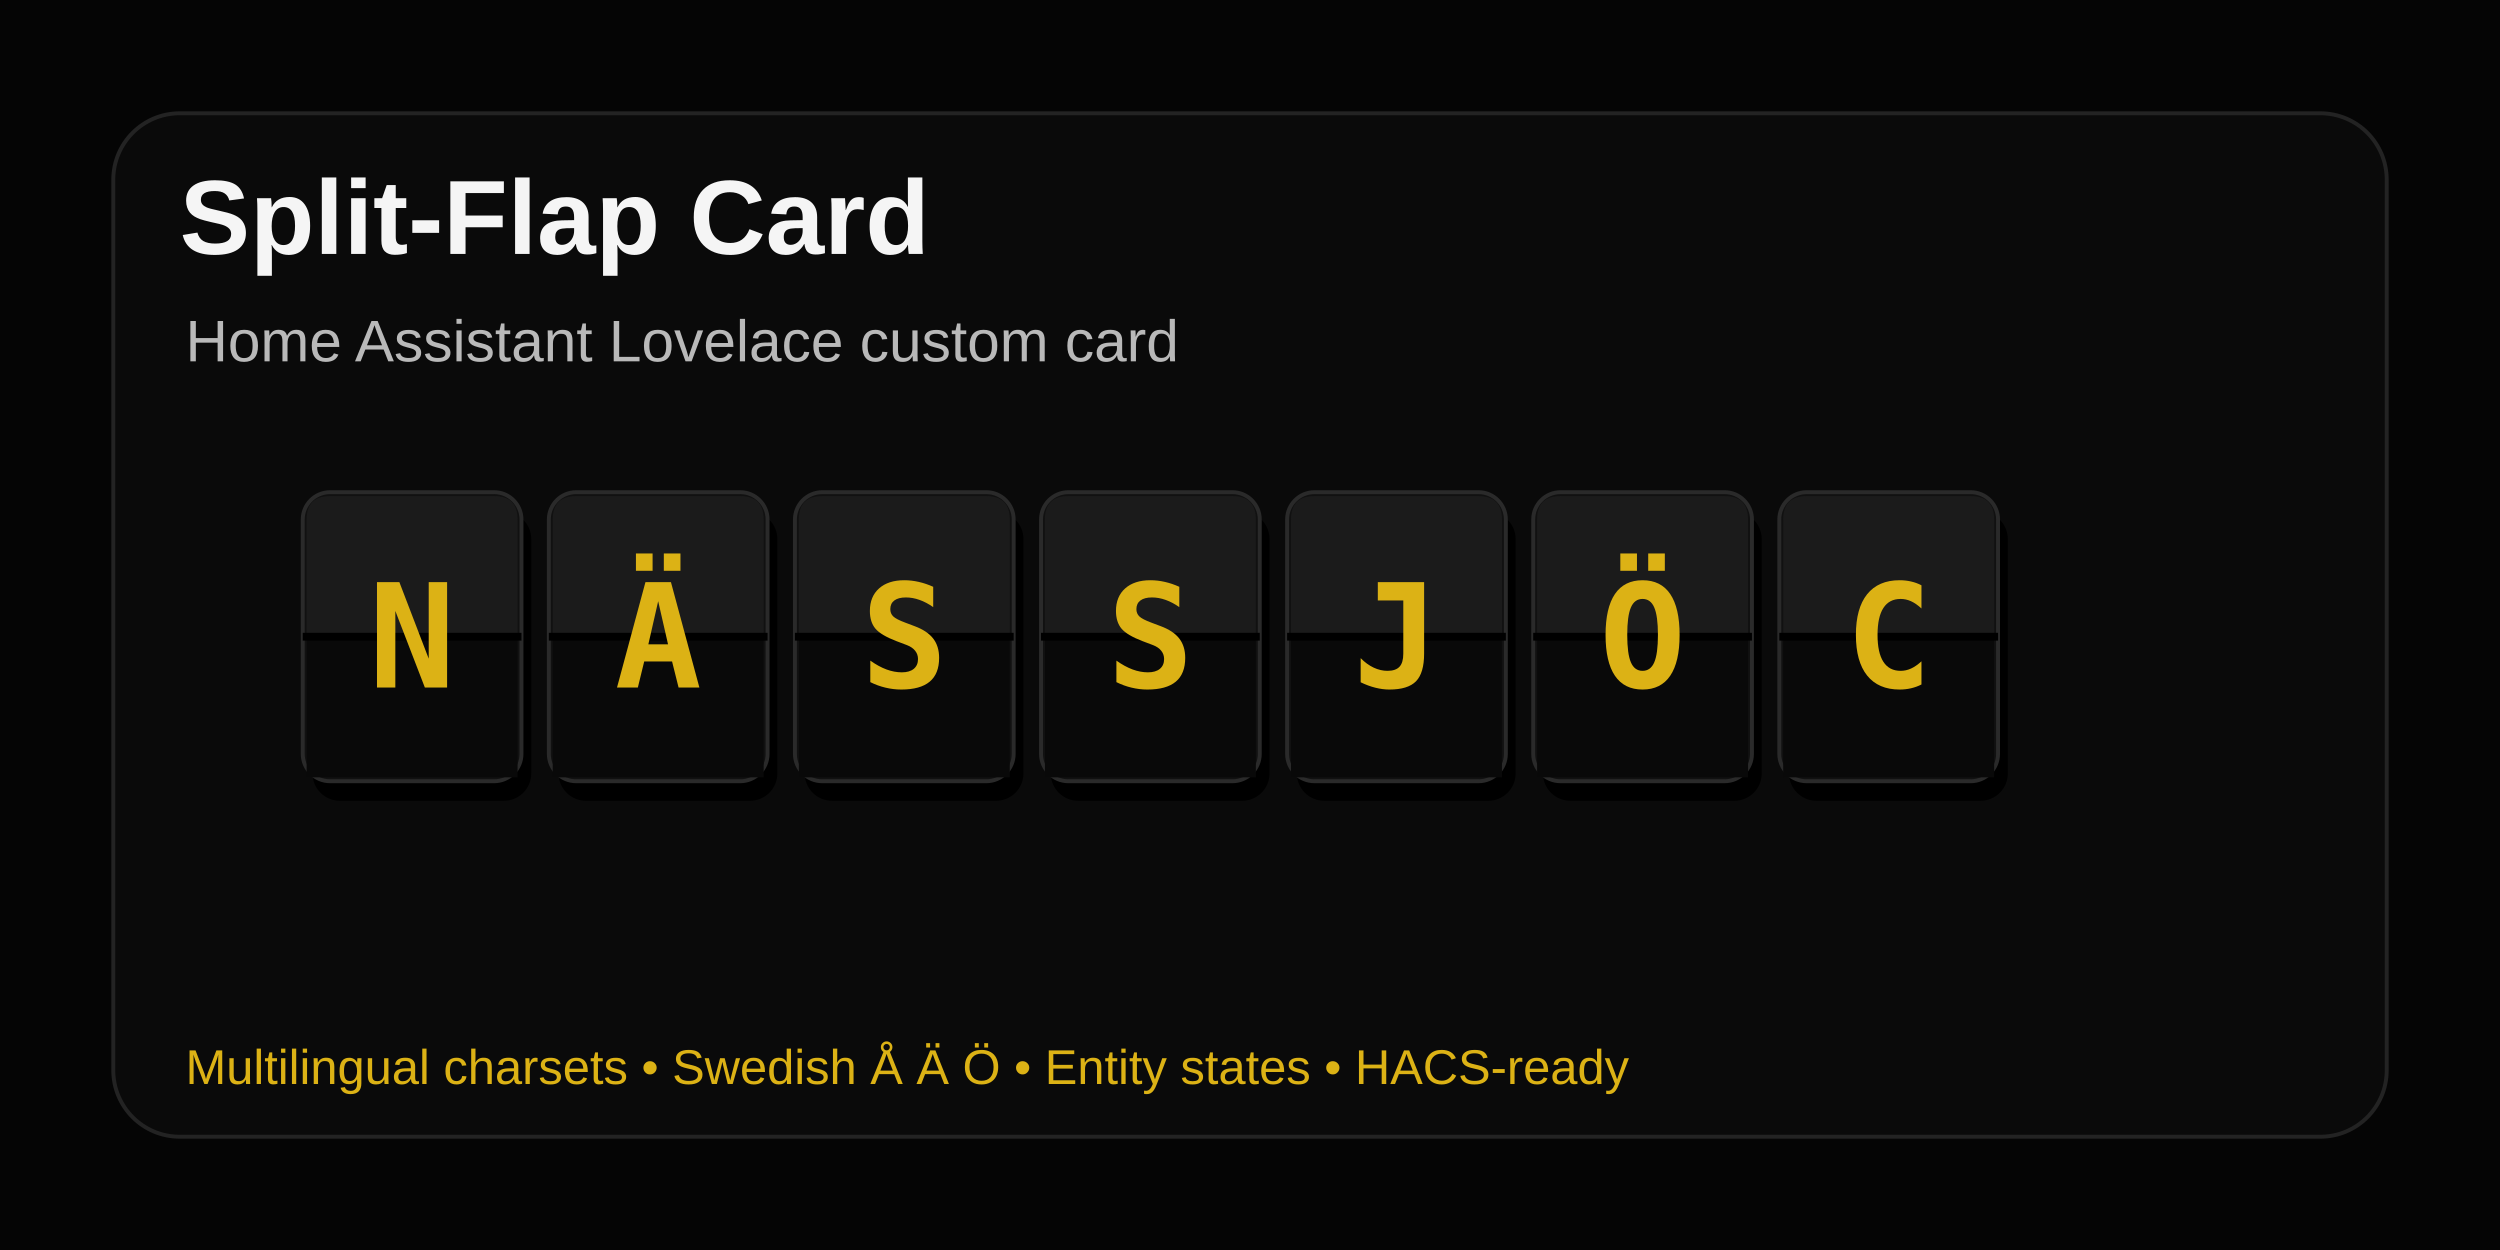
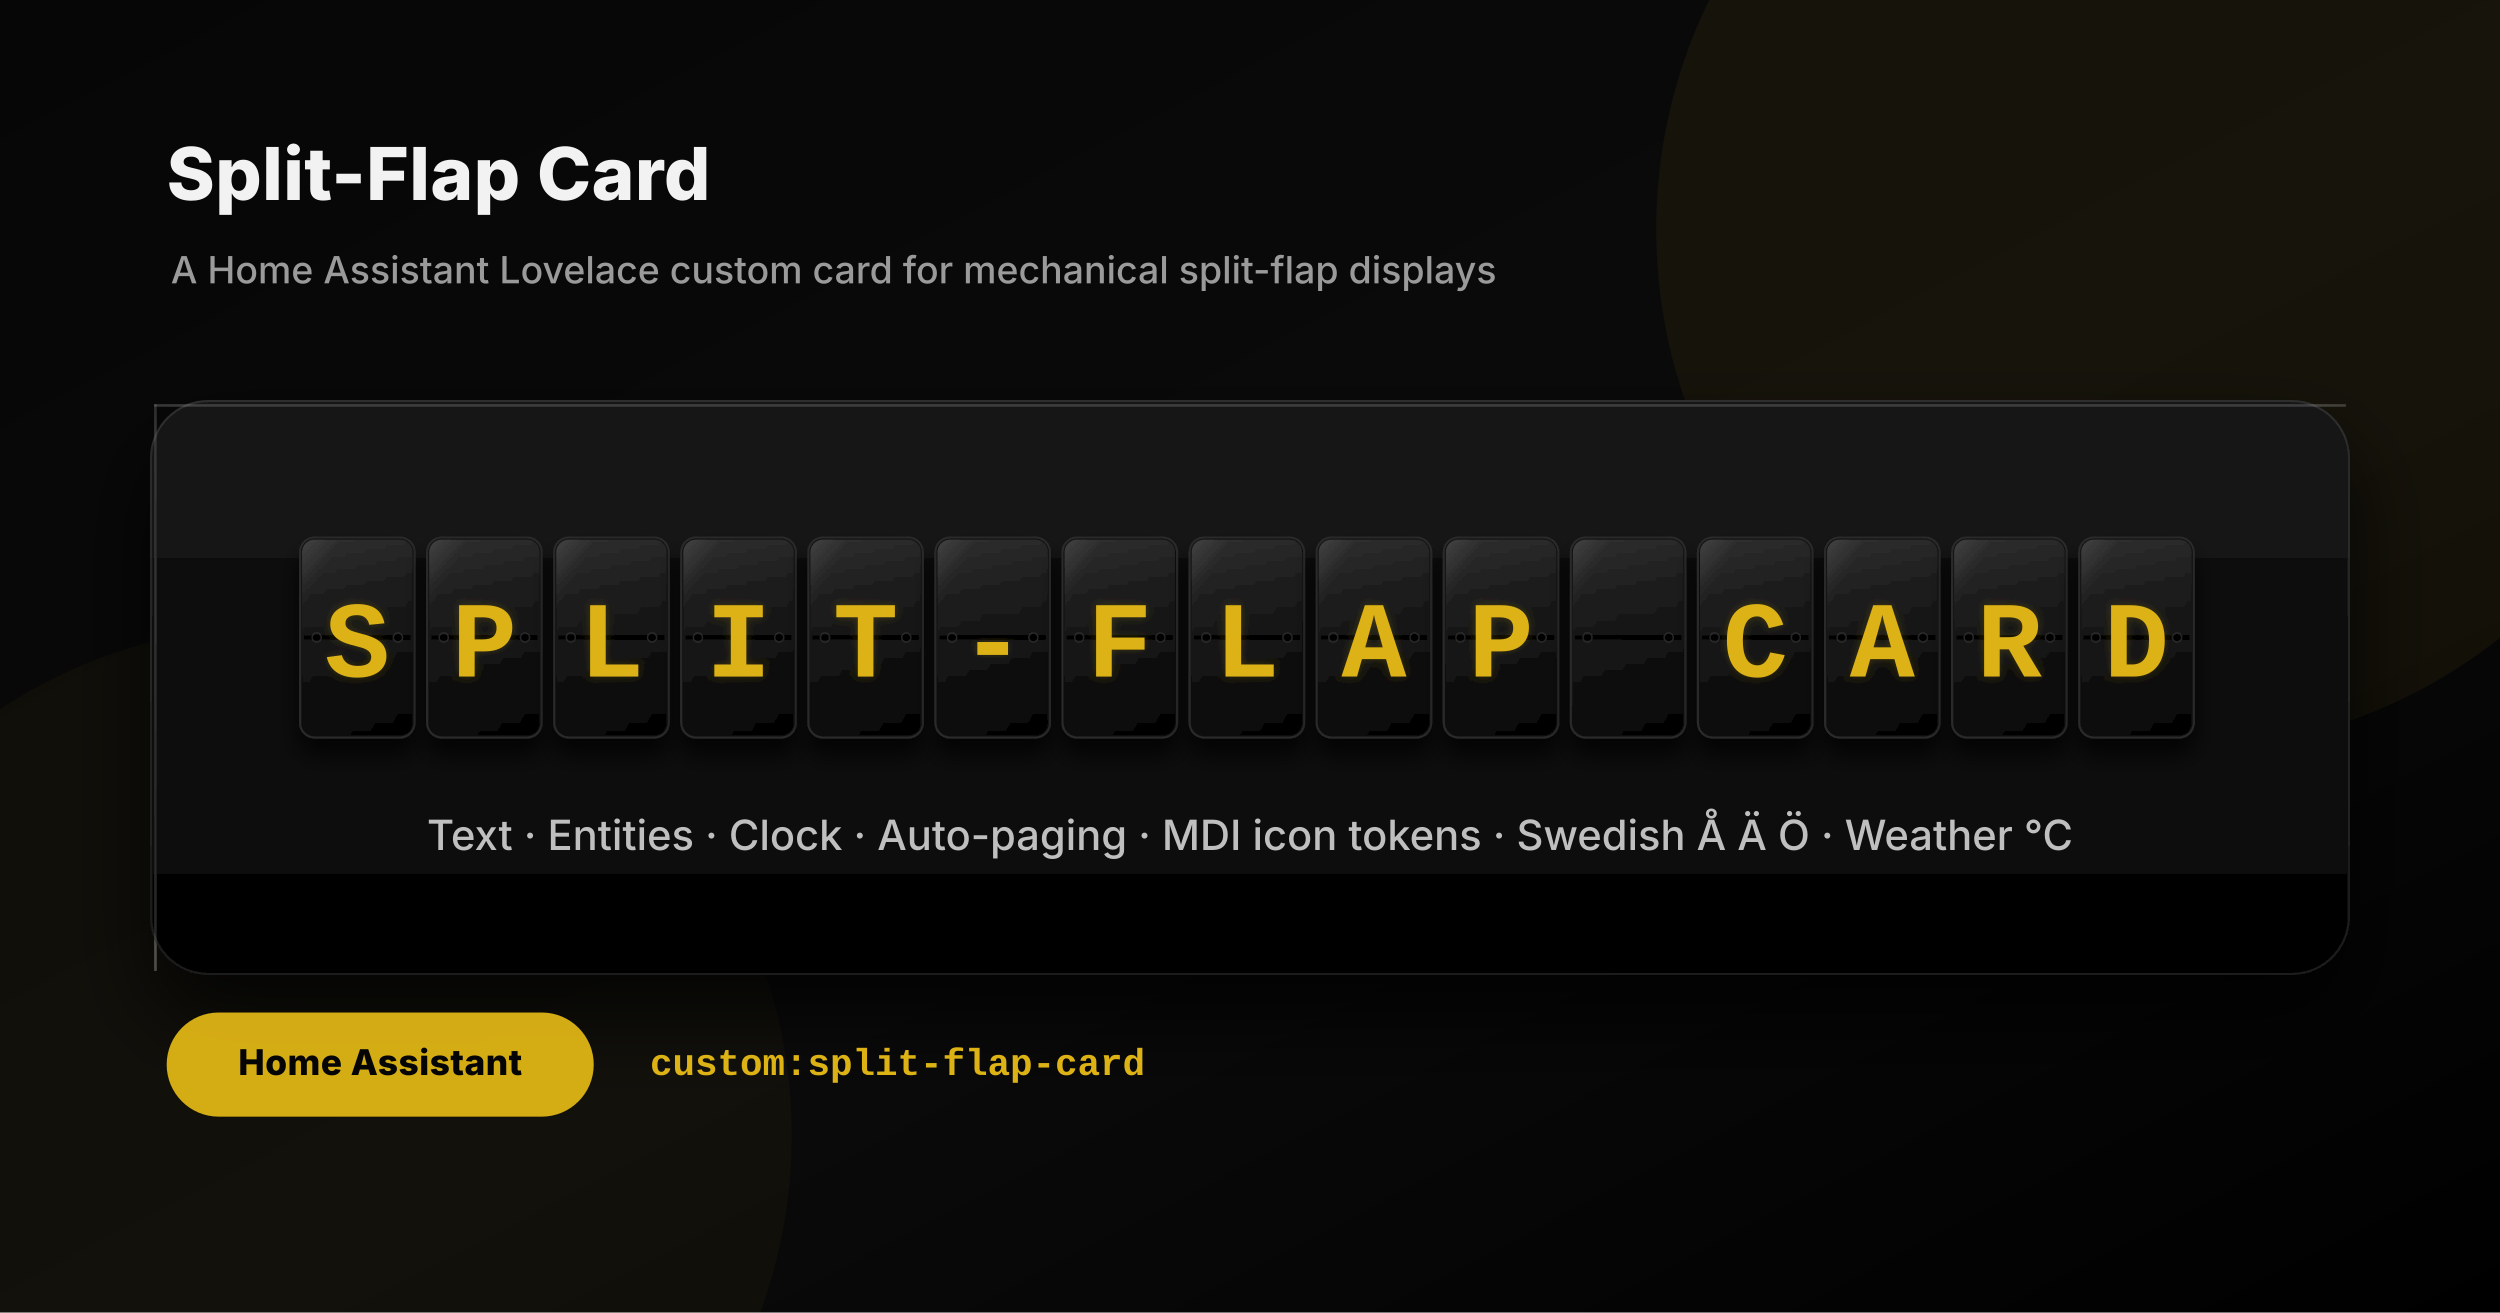
- <svg xmlns="http://www.w3.org/2000/svg" width="1280" height="640" viewBox="0 0 1280 640">
-   <rect width="1280" height="640" fill="#050505" />
-   <rect x="58" y="58" width="1164" height="524" rx="34" fill="#0a0a0a" stroke="#232323" stroke-width="2" />
-   <text x="92" y="130" fill="#f5f5f5" font-family="Arial, sans-serif" font-size="54" font-weight="700">
+ <svg xmlns="http://www.w3.org/2000/svg" width="1200" height="630" viewBox="0 0 1200 630" role="img" aria-labelledby="title desc">
+   <defs>
+     <linearGradient id="pageBg" x1="0" y1="0" x2="1" y2="1">
+       <stop offset="0%" stop-color="#060606" />
+       <stop offset="55%" stop-color="#0b0b0b" />
+       <stop offset="100%" stop-color="#000000" />
+     </linearGradient>
+     <linearGradient id="panelBg" x1="0" y1="0" x2="0" y2="1">
+       <stop offset="0%" stop-color="#171717" />
+       <stop offset="100%" stop-color="#030303" />
+     </linearGradient>
+     <linearGradient id="flapTop" x1="0" y1="0" x2="0" y2="1">
+       <stop offset="0%" stop-color="#242424" />
+       <stop offset="52%" stop-color="#171717" />
+       <stop offset="100%" stop-color="#101010" />
+     </linearGradient>
+     <linearGradient id="flapBottom" x1="0" y1="0" x2="0" y2="1">
+       <stop offset="0%" stop-color="#111111" />
+       <stop offset="48%" stop-color="#090909" />
+       <stop offset="100%" stop-color="#030303" />
+     </linearGradient>
+     <linearGradient id="tileGloss" x1="0" y1="0" x2="1" y2="1">
+       <stop offset="0%" stop-color="#ffffff" stop-opacity="0.14" />
+       <stop offset="18%" stop-color="#ffffff" stop-opacity="0.04" />
+       <stop offset="100%" stop-color="#ffffff" stop-opacity="0" />
+     </linearGradient>
+     <filter id="panelShadow" x="-20%" y="-30%" width="140%" height="160%">
+       <feDropShadow dx="0" dy="22" stdDeviation="20" flood-color="#000000" flood-opacity="0.75" />
+     </filter>
+     <filter id="tileShadow" x="-25%" y="-25%" width="150%" height="150%">
+       <feDropShadow dx="0" dy="8" stdDeviation="5" flood-color="#000000" flood-opacity="0.72" />
+     </filter>
+     <filter id="goldGlow" x="-30%" y="-30%" width="160%" height="160%">
+       <feDropShadow dx="0" dy="0" stdDeviation="2" flood-color="#DCB215" flood-opacity="0.22" />
+     </filter>
+     <style>
+       .headline {
+         font-family: Inter, Arial, sans-serif;
+         font-weight: 800;
+         letter-spacing: 0.2px;
+       }
+ 
+       .subline {
+         font-family: Inter, Arial, sans-serif;
+         font-weight: 500;
+       }
+ 
+       .tileText {
+         font-family: "Roboto Mono", "Courier New", monospace;
+         font-weight: 900;
+         font-size: 52px;
+         fill: #DCB215;
+         text-anchor: middle;
+         dominant-baseline: middle;
+       }
+ 
+       .codeText {
+         font-family: "Roboto Mono", "Courier New", monospace;
+         font-weight: 800;
+       }
+     </style>
+   </defs>
+   <rect width="1200" height="630" fill="url(#pageBg)" />
+   <circle cx="1045" cy="110" r="250" fill="#DCB215" opacity="0.055" />
+   <circle cx="135" cy="545" r="245" fill="#DCB215" opacity="0.035" />
+   <text x="80" y="96" class="headline" font-size="35" fill="#f2f2f2">
    Split-Flap Card
  </text>
-   <text x="95" y="185" fill="#b9b9b9" font-family="Arial, sans-serif" font-size="30">
-     Home Assistant Lovelace custom card
+   <text x="82" y="136" class="subline" font-size="18" fill="#9a9a9a">
+     A Home Assistant Lovelace custom card for mechanical split-flap displays
  </text>
-   <g transform="translate(155 252)">
-     <g transform="translate(0 0)">
-       <rect x="5" y="10" width="112" height="148" rx="14" fill="#000000" />
-       <rect width="112" height="148" rx="14" fill="#111111" stroke="#2a2a2a" stroke-width="2" />
-       <path d="M2 14 Q2 2 14 2 H98 Q110 2 110 14 V74 H2Z" fill="#1b1b1b" />
-       <rect x="2" y="74" width="108" height="72" fill="#090909" />
-       <line x1="0" y1="74" x2="112" y2="74" stroke="#000000" stroke-width="4" />
-       <text x="56" y="100" text-anchor="middle" fill="#dcb215" font-family="monospace" font-size="74" font-weight="700">N</text>
-     </g>
-     <g transform="translate(126 0)">
-       <rect x="5" y="10" width="112" height="148" rx="14" fill="#000000" />
-       <rect width="112" height="148" rx="14" fill="#111111" stroke="#2a2a2a" stroke-width="2" />
-       <path d="M2 14 Q2 2 14 2 H98 Q110 2 110 14 V74 H2Z" fill="#1b1b1b" />
-       <rect x="2" y="74" width="108" height="72" fill="#090909" />
-       <line x1="0" y1="74" x2="112" y2="74" stroke="#000000" stroke-width="4" />
-       <text x="56" y="100" text-anchor="middle" fill="#dcb215" font-family="monospace" font-size="74" font-weight="700">Ä</text>
-     </g>
-     <g transform="translate(252 0)">
-       <rect x="5" y="10" width="112" height="148" rx="14" fill="#000000" />
-       <rect width="112" height="148" rx="14" fill="#111111" stroke="#2a2a2a" stroke-width="2" />
-       <path d="M2 14 Q2 2 14 2 H98 Q110 2 110 14 V74 H2Z" fill="#1b1b1b" />
-       <rect x="2" y="74" width="108" height="72" fill="#090909" />
-       <line x1="0" y1="74" x2="112" y2="74" stroke="#000000" stroke-width="4" />
-       <text x="56" y="100" text-anchor="middle" fill="#dcb215" font-family="monospace" font-size="74" font-weight="700">S</text>
-     </g>
-     <g transform="translate(378 0)">
-       <rect x="5" y="10" width="112" height="148" rx="14" fill="#000000" />
-       <rect width="112" height="148" rx="14" fill="#111111" stroke="#2a2a2a" stroke-width="2" />
-       <path d="M2 14 Q2 2 14 2 H98 Q110 2 110 14 V74 H2Z" fill="#1b1b1b" />
-       <rect x="2" y="74" width="108" height="72" fill="#090909" />
-       <line x1="0" y1="74" x2="112" y2="74" stroke="#000000" stroke-width="4" />
-       <text x="56" y="100" text-anchor="middle" fill="#dcb215" font-family="monospace" font-size="74" font-weight="700">S</text>
-     </g>
-     <g transform="translate(504 0)">
-       <rect x="5" y="10" width="112" height="148" rx="14" fill="#000000" />
-       <rect width="112" height="148" rx="14" fill="#111111" stroke="#2a2a2a" stroke-width="2" />
-       <path d="M2 14 Q2 2 14 2 H98 Q110 2 110 14 V74 H2Z" fill="#1b1b1b" />
-       <rect x="2" y="74" width="108" height="72" fill="#090909" />
-       <line x1="0" y1="74" x2="112" y2="74" stroke="#000000" stroke-width="4" />
-       <text x="56" y="100" text-anchor="middle" fill="#dcb215" font-family="monospace" font-size="74" font-weight="700">J</text>
-     </g>
-     <g transform="translate(630 0)">
-       <rect x="5" y="10" width="112" height="148" rx="14" fill="#000000" />
-       <rect width="112" height="148" rx="14" fill="#111111" stroke="#2a2a2a" stroke-width="2" />
-       <path d="M2 14 Q2 2 14 2 H98 Q110 2 110 14 V74 H2Z" fill="#1b1b1b" />
-       <rect x="2" y="74" width="108" height="72" fill="#090909" />
-       <line x1="0" y1="74" x2="112" y2="74" stroke="#000000" stroke-width="4" />
-       <text x="56" y="100" text-anchor="middle" fill="#dcb215" font-family="monospace" font-size="74" font-weight="700">Ö</text>
-     </g>
-     <g transform="translate(756 0)">
-       <rect x="5" y="10" width="112" height="148" rx="14" fill="#000000" />
-       <rect width="112" height="148" rx="14" fill="#111111" stroke="#2a2a2a" stroke-width="2" />
-       <path d="M2 14 Q2 2 14 2 H98 Q110 2 110 14 V74 H2Z" fill="#1b1b1b" />
-       <rect x="2" y="74" width="108" height="72" fill="#090909" />
-       <line x1="0" y1="74" x2="112" y2="74" stroke="#000000" stroke-width="4" />
-       <text x="56" y="100" text-anchor="middle" fill="#dcb215" font-family="monospace" font-size="74" font-weight="700">C</text>
-     </g>
+   <g filter="url(#panelShadow)">
+     <rect x="72" y="192" width="1056" height="276" rx="28" fill="url(#panelBg)" />
+     <rect x="72.5" y="192.5" width="1055" height="275" rx="27.5" fill="none" stroke="#ffffff" stroke-opacity="0.10" />
+     <rect x="74" y="194" width="1052" height="1.2" fill="#ffffff" opacity="0.17" />
+     <rect x="74" y="194" width="1.2" height="272" fill="#ffffff" opacity="0.14" />
  </g>
-   <text x="95" y="555" fill="#dcb215" font-family="Arial, sans-serif" font-size="25">
-     Multilingual charsets • Swedish Å Ä Ö • Entity states • HACS-ready
+   <g transform="translate(144 258)">
+     <g transform="translate(0 0)" filter="url(#tileShadow)">
+       <rect width="55" height="96" rx="7" fill="#111111" stroke="#2A2A2A" />
+       <rect x="1" y="1" width="53" height="47" rx="6" fill="url(#flapTop)" />
+       <rect x="1" y="48" width="53" height="47" rx="6" fill="url(#flapBottom)" />
+       <rect x="1" y="1" width="53" height="94" rx="6" fill="url(#tileGloss)" />
+       <line x1="2" y1="48" x2="53" y2="48" stroke="#000000" stroke-width="2.2" opacity="0.9" />
+       <circle cx="8" cy="48" r="2.2" fill="#020202" stroke="#333333" stroke-width="0.7" opacity="0.75" />
+       <circle cx="47" cy="48" r="2.2" fill="#020202" stroke="#333333" stroke-width="0.7" opacity="0.75" />
+       <text x="27.5" y="52" class="tileText" filter="url(#goldGlow)">S</text>
+     </g>
+     <g transform="translate(61 0)" filter="url(#tileShadow)">
+       <rect width="55" height="96" rx="7" fill="#111111" stroke="#2A2A2A" />
+       <rect x="1" y="1" width="53" height="47" rx="6" fill="url(#flapTop)" />
+       <rect x="1" y="48" width="53" height="47" rx="6" fill="url(#flapBottom)" />
+       <rect x="1" y="1" width="53" height="94" rx="6" fill="url(#tileGloss)" />
+       <line x1="2" y1="48" x2="53" y2="48" stroke="#000000" stroke-width="2.2" opacity="0.9" />
+       <circle cx="8" cy="48" r="2.2" fill="#020202" stroke="#333333" stroke-width="0.7" opacity="0.75" />
+       <circle cx="47" cy="48" r="2.2" fill="#020202" stroke="#333333" stroke-width="0.7" opacity="0.75" />
+       <text x="27.5" y="52" class="tileText" filter="url(#goldGlow)">P</text>
+     </g>
+     <g transform="translate(122 0)" filter="url(#tileShadow)">
+       <rect width="55" height="96" rx="7" fill="#111111" stroke="#2A2A2A" />
+       <rect x="1" y="1" width="53" height="47" rx="6" fill="url(#flapTop)" />
+       <rect x="1" y="48" width="53" height="47" rx="6" fill="url(#flapBottom)" />
+       <rect x="1" y="1" width="53" height="94" rx="6" fill="url(#tileGloss)" />
+       <line x1="2" y1="48" x2="53" y2="48" stroke="#000000" stroke-width="2.2" opacity="0.9" />
+       <circle cx="8" cy="48" r="2.2" fill="#020202" stroke="#333333" stroke-width="0.7" opacity="0.75" />
+       <circle cx="47" cy="48" r="2.2" fill="#020202" stroke="#333333" stroke-width="0.7" opacity="0.75" />
+       <text x="27.5" y="52" class="tileText" filter="url(#goldGlow)">L</text>
+     </g>
+     <g transform="translate(183 0)" filter="url(#tileShadow)">
+       <rect width="55" height="96" rx="7" fill="#111111" stroke="#2A2A2A" />
+       <rect x="1" y="1" width="53" height="47" rx="6" fill="url(#flapTop)" />
+       <rect x="1" y="48" width="53" height="47" rx="6" fill="url(#flapBottom)" />
+       <rect x="1" y="1" width="53" height="94" rx="6" fill="url(#tileGloss)" />
+       <line x1="2" y1="48" x2="53" y2="48" stroke="#000000" stroke-width="2.2" opacity="0.9" />
+       <circle cx="8" cy="48" r="2.2" fill="#020202" stroke="#333333" stroke-width="0.7" opacity="0.75" />
+       <circle cx="47" cy="48" r="2.2" fill="#020202" stroke="#333333" stroke-width="0.7" opacity="0.75" />
+       <text x="27.5" y="52" class="tileText" filter="url(#goldGlow)">I</text>
+     </g>
+     <g transform="translate(244 0)" filter="url(#tileShadow)">
+       <rect width="55" height="96" rx="7" fill="#111111" stroke="#2A2A2A" />
+       <rect x="1" y="1" width="53" height="47" rx="6" fill="url(#flapTop)" />
+       <rect x="1" y="48" width="53" height="47" rx="6" fill="url(#flapBottom)" />
+       <rect x="1" y="1" width="53" height="94" rx="6" fill="url(#tileGloss)" />
+       <line x1="2" y1="48" x2="53" y2="48" stroke="#000000" stroke-width="2.2" opacity="0.9" />
+       <circle cx="8" cy="48" r="2.2" fill="#020202" stroke="#333333" stroke-width="0.7" opacity="0.75" />
+       <circle cx="47" cy="48" r="2.2" fill="#020202" stroke="#333333" stroke-width="0.7" opacity="0.75" />
+       <text x="27.5" y="52" class="tileText" filter="url(#goldGlow)">T</text>
+     </g>
+     <g transform="translate(305 0)" filter="url(#tileShadow)">
+       <rect width="55" height="96" rx="7" fill="#111111" stroke="#2A2A2A" />
+       <rect x="1" y="1" width="53" height="47" rx="6" fill="url(#flapTop)" />
+       <rect x="1" y="48" width="53" height="47" rx="6" fill="url(#flapBottom)" />
+       <rect x="1" y="1" width="53" height="94" rx="6" fill="url(#tileGloss)" />
+       <line x1="2" y1="48" x2="53" y2="48" stroke="#000000" stroke-width="2.2" opacity="0.9" />
+       <circle cx="8" cy="48" r="2.2" fill="#020202" stroke="#333333" stroke-width="0.7" opacity="0.75" />
+       <circle cx="47" cy="48" r="2.2" fill="#020202" stroke="#333333" stroke-width="0.7" opacity="0.75" />
+       <text x="27.5" y="52" class="tileText" filter="url(#goldGlow)">-</text>
+     </g>
+     <g transform="translate(366 0)" filter="url(#tileShadow)">
+       <rect width="55" height="96" rx="7" fill="#111111" stroke="#2A2A2A" />
+       <rect x="1" y="1" width="53" height="47" rx="6" fill="url(#flapTop)" />
+       <rect x="1" y="48" width="53" height="47" rx="6" fill="url(#flapBottom)" />
+       <rect x="1" y="1" width="53" height="94" rx="6" fill="url(#tileGloss)" />
+       <line x1="2" y1="48" x2="53" y2="48" stroke="#000000" stroke-width="2.2" opacity="0.9" />
+       <circle cx="8" cy="48" r="2.2" fill="#020202" stroke="#333333" stroke-width="0.7" opacity="0.75" />
+       <circle cx="47" cy="48" r="2.2" fill="#020202" stroke="#333333" stroke-width="0.7" opacity="0.75" />
+       <text x="27.5" y="52" class="tileText" filter="url(#goldGlow)">F</text>
+     </g>
+     <g transform="translate(427 0)" filter="url(#tileShadow)">
+       <rect width="55" height="96" rx="7" fill="#111111" stroke="#2A2A2A" />
+       <rect x="1" y="1" width="53" height="47" rx="6" fill="url(#flapTop)" />
+       <rect x="1" y="48" width="53" height="47" rx="6" fill="url(#flapBottom)" />
+       <rect x="1" y="1" width="53" height="94" rx="6" fill="url(#tileGloss)" />
+       <line x1="2" y1="48" x2="53" y2="48" stroke="#000000" stroke-width="2.2" opacity="0.9" />
+       <circle cx="8" cy="48" r="2.2" fill="#020202" stroke="#333333" stroke-width="0.7" opacity="0.75" />
+       <circle cx="47" cy="48" r="2.2" fill="#020202" stroke="#333333" stroke-width="0.7" opacity="0.75" />
+       <text x="27.5" y="52" class="tileText" filter="url(#goldGlow)">L</text>
+     </g>
+     <g transform="translate(488 0)" filter="url(#tileShadow)">
+       <rect width="55" height="96" rx="7" fill="#111111" stroke="#2A2A2A" />
+       <rect x="1" y="1" width="53" height="47" rx="6" fill="url(#flapTop)" />
+       <rect x="1" y="48" width="53" height="47" rx="6" fill="url(#flapBottom)" />
+       <rect x="1" y="1" width="53" height="94" rx="6" fill="url(#tileGloss)" />
+       <line x1="2" y1="48" x2="53" y2="48" stroke="#000000" stroke-width="2.2" opacity="0.9" />
+       <circle cx="8" cy="48" r="2.2" fill="#020202" stroke="#333333" stroke-width="0.7" opacity="0.75" />
+       <circle cx="47" cy="48" r="2.2" fill="#020202" stroke="#333333" stroke-width="0.7" opacity="0.75" />
+       <text x="27.5" y="52" class="tileText" filter="url(#goldGlow)">A</text>
+     </g>
+     <g transform="translate(549 0)" filter="url(#tileShadow)">
+       <rect width="55" height="96" rx="7" fill="#111111" stroke="#2A2A2A" />
+       <rect x="1" y="1" width="53" height="47" rx="6" fill="url(#flapTop)" />
+       <rect x="1" y="48" width="53" height="47" rx="6" fill="url(#flapBottom)" />
+       <rect x="1" y="1" width="53" height="94" rx="6" fill="url(#tileGloss)" />
+       <line x1="2" y1="48" x2="53" y2="48" stroke="#000000" stroke-width="2.2" opacity="0.9" />
+       <circle cx="8" cy="48" r="2.2" fill="#020202" stroke="#333333" stroke-width="0.7" opacity="0.75" />
+       <circle cx="47" cy="48" r="2.2" fill="#020202" stroke="#333333" stroke-width="0.7" opacity="0.75" />
+       <text x="27.5" y="52" class="tileText" filter="url(#goldGlow)">P</text>
+     </g>
+     <g transform="translate(610 0)" filter="url(#tileShadow)">
+       <rect width="55" height="96" rx="7" fill="#111111" stroke="#2A2A2A" />
+       <rect x="1" y="1" width="53" height="47" rx="6" fill="url(#flapTop)" />
+       <rect x="1" y="48" width="53" height="47" rx="6" fill="url(#flapBottom)" />
+       <rect x="1" y="1" width="53" height="94" rx="6" fill="url(#tileGloss)" />
+       <line x1="2" y1="48" x2="53" y2="48" stroke="#000000" stroke-width="2.2" opacity="0.9" />
+       <circle cx="8" cy="48" r="2.2" fill="#020202" stroke="#333333" stroke-width="0.7" opacity="0.75" />
+       <circle cx="47" cy="48" r="2.2" fill="#020202" stroke="#333333" stroke-width="0.7" opacity="0.75" />
+       <text x="27.5" y="52" class="tileText" filter="url(#goldGlow)"> </text>
+     </g>
+     <g transform="translate(671 0)" filter="url(#tileShadow)">
+       <rect width="55" height="96" rx="7" fill="#111111" stroke="#2A2A2A" />
+       <rect x="1" y="1" width="53" height="47" rx="6" fill="url(#flapTop)" />
+       <rect x="1" y="48" width="53" height="47" rx="6" fill="url(#flapBottom)" />
+       <rect x="1" y="1" width="53" height="94" rx="6" fill="url(#tileGloss)" />
+       <line x1="2" y1="48" x2="53" y2="48" stroke="#000000" stroke-width="2.2" opacity="0.9" />
+       <circle cx="8" cy="48" r="2.2" fill="#020202" stroke="#333333" stroke-width="0.7" opacity="0.75" />
+       <circle cx="47" cy="48" r="2.2" fill="#020202" stroke="#333333" stroke-width="0.7" opacity="0.75" />
+       <text x="27.5" y="52" class="tileText" filter="url(#goldGlow)">C</text>
+     </g>
+     <g transform="translate(732 0)" filter="url(#tileShadow)">
+       <rect width="55" height="96" rx="7" fill="#111111" stroke="#2A2A2A" />
+       <rect x="1" y="1" width="53" height="47" rx="6" fill="url(#flapTop)" />
+       <rect x="1" y="48" width="53" height="47" rx="6" fill="url(#flapBottom)" />
+       <rect x="1" y="1" width="53" height="94" rx="6" fill="url(#tileGloss)" />
+       <line x1="2" y1="48" x2="53" y2="48" stroke="#000000" stroke-width="2.2" opacity="0.9" />
+       <circle cx="8" cy="48" r="2.2" fill="#020202" stroke="#333333" stroke-width="0.7" opacity="0.75" />
+       <circle cx="47" cy="48" r="2.2" fill="#020202" stroke="#333333" stroke-width="0.7" opacity="0.75" />
+       <text x="27.5" y="52" class="tileText" filter="url(#goldGlow)">A</text>
+     </g>
+     <g transform="translate(793 0)" filter="url(#tileShadow)">
+       <rect width="55" height="96" rx="7" fill="#111111" stroke="#2A2A2A" />
+       <rect x="1" y="1" width="53" height="47" rx="6" fill="url(#flapTop)" />
+       <rect x="1" y="48" width="53" height="47" rx="6" fill="url(#flapBottom)" />
+       <rect x="1" y="1" width="53" height="94" rx="6" fill="url(#tileGloss)" />
+       <line x1="2" y1="48" x2="53" y2="48" stroke="#000000" stroke-width="2.2" opacity="0.9" />
+       <circle cx="8" cy="48" r="2.2" fill="#020202" stroke="#333333" stroke-width="0.7" opacity="0.75" />
+       <circle cx="47" cy="48" r="2.2" fill="#020202" stroke="#333333" stroke-width="0.7" opacity="0.75" />
+       <text x="27.5" y="52" class="tileText" filter="url(#goldGlow)">R</text>
+     </g>
+     <g transform="translate(854 0)" filter="url(#tileShadow)">
+       <rect width="55" height="96" rx="7" fill="#111111" stroke="#2A2A2A" />
+       <rect x="1" y="1" width="53" height="47" rx="6" fill="url(#flapTop)" />
+       <rect x="1" y="48" width="53" height="47" rx="6" fill="url(#flapBottom)" />
+       <rect x="1" y="1" width="53" height="94" rx="6" fill="url(#tileGloss)" />
+       <line x1="2" y1="48" x2="53" y2="48" stroke="#000000" stroke-width="2.2" opacity="0.9" />
+       <circle cx="8" cy="48" r="2.2" fill="#020202" stroke="#333333" stroke-width="0.7" opacity="0.75" />
+       <circle cx="47" cy="48" r="2.2" fill="#020202" stroke="#333333" stroke-width="0.7" opacity="0.75" />
+       <text x="27.5" y="52" class="tileText" filter="url(#goldGlow)">D</text>
+     </g>
+   </g>
+   <text x="600" y="408" text-anchor="middle" class="subline" font-size="20" fill="#bfbfbf">
+     Text · Entities · Clock · Auto-paging · MDI icon tokens · Swedish Å Ä Ö · Weather °C
  </text>
+   <g transform="translate(80 520)">
+     <rect x="0" y="-34" width="205" height="50" rx="25" fill="#DCB215" opacity="0.96" />
+     <text x="102.5" y="-4" text-anchor="middle" class="headline" font-size="17" fill="#050505">
+       Home Assistant
+     </text>
+     <text x="232" y="-4" class="codeText" font-size="18" fill="#DCB215">
+       custom:split-flap-card
+     </text>
+   </g>
</svg>
